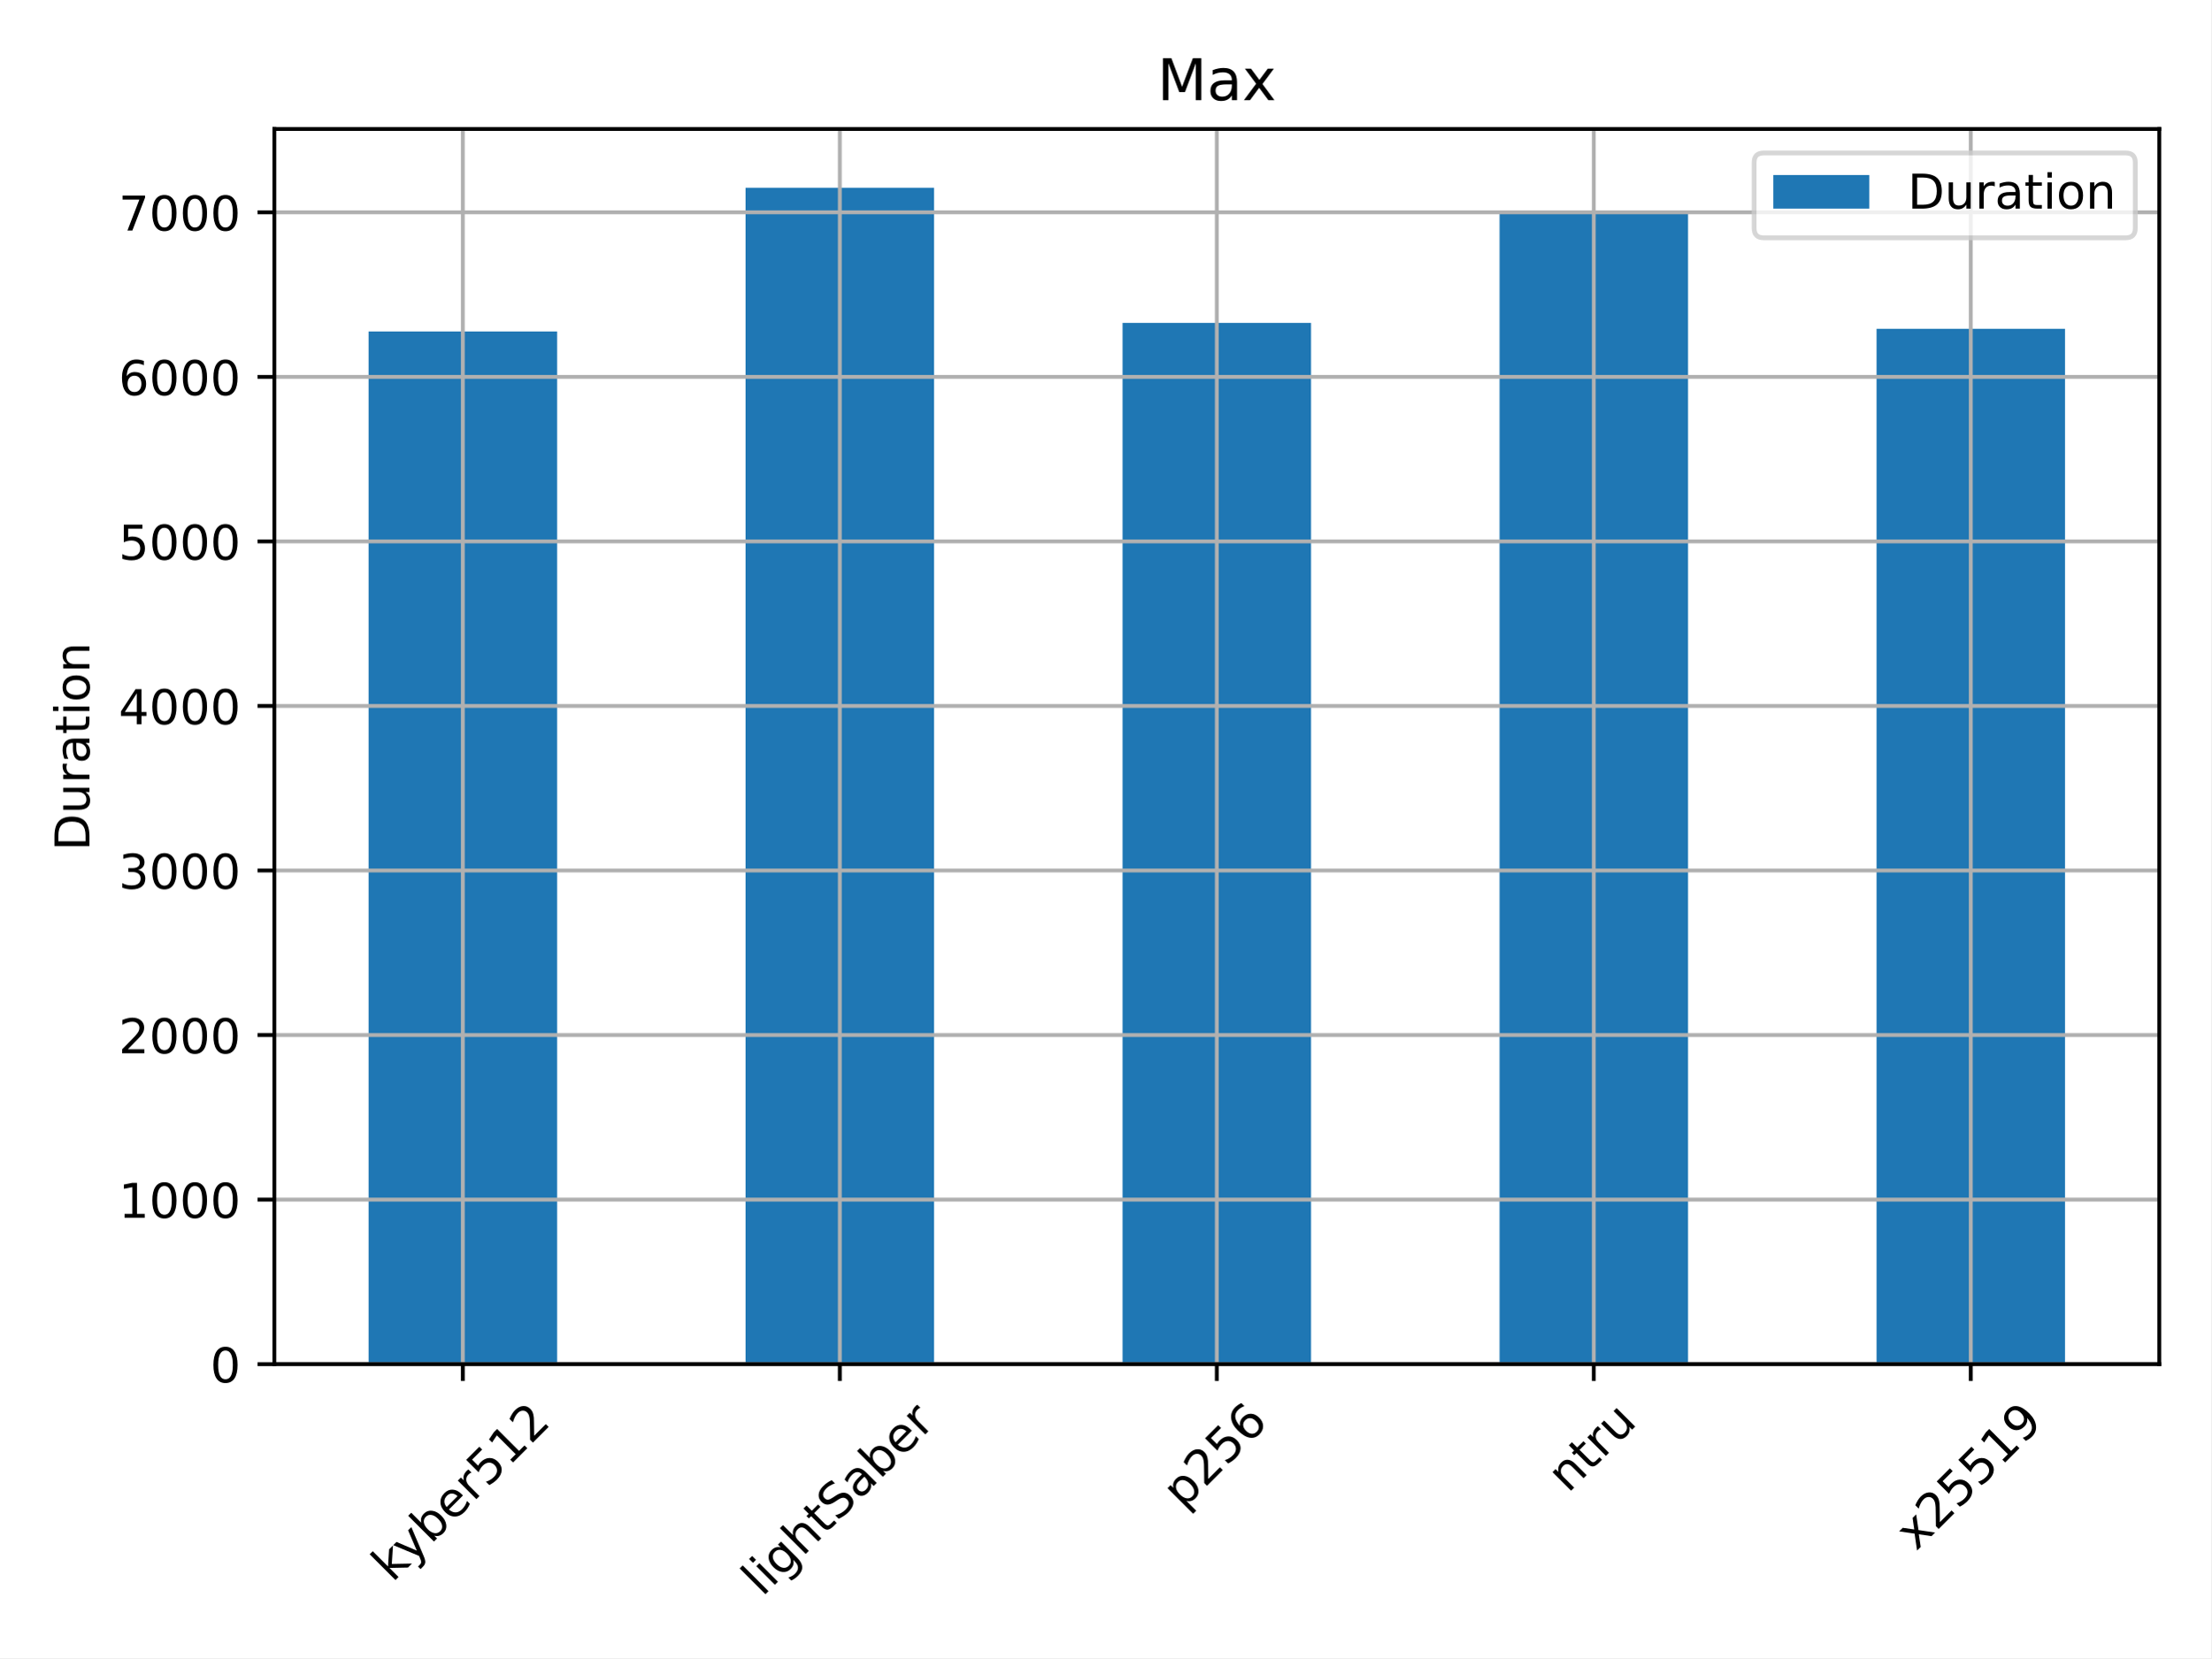
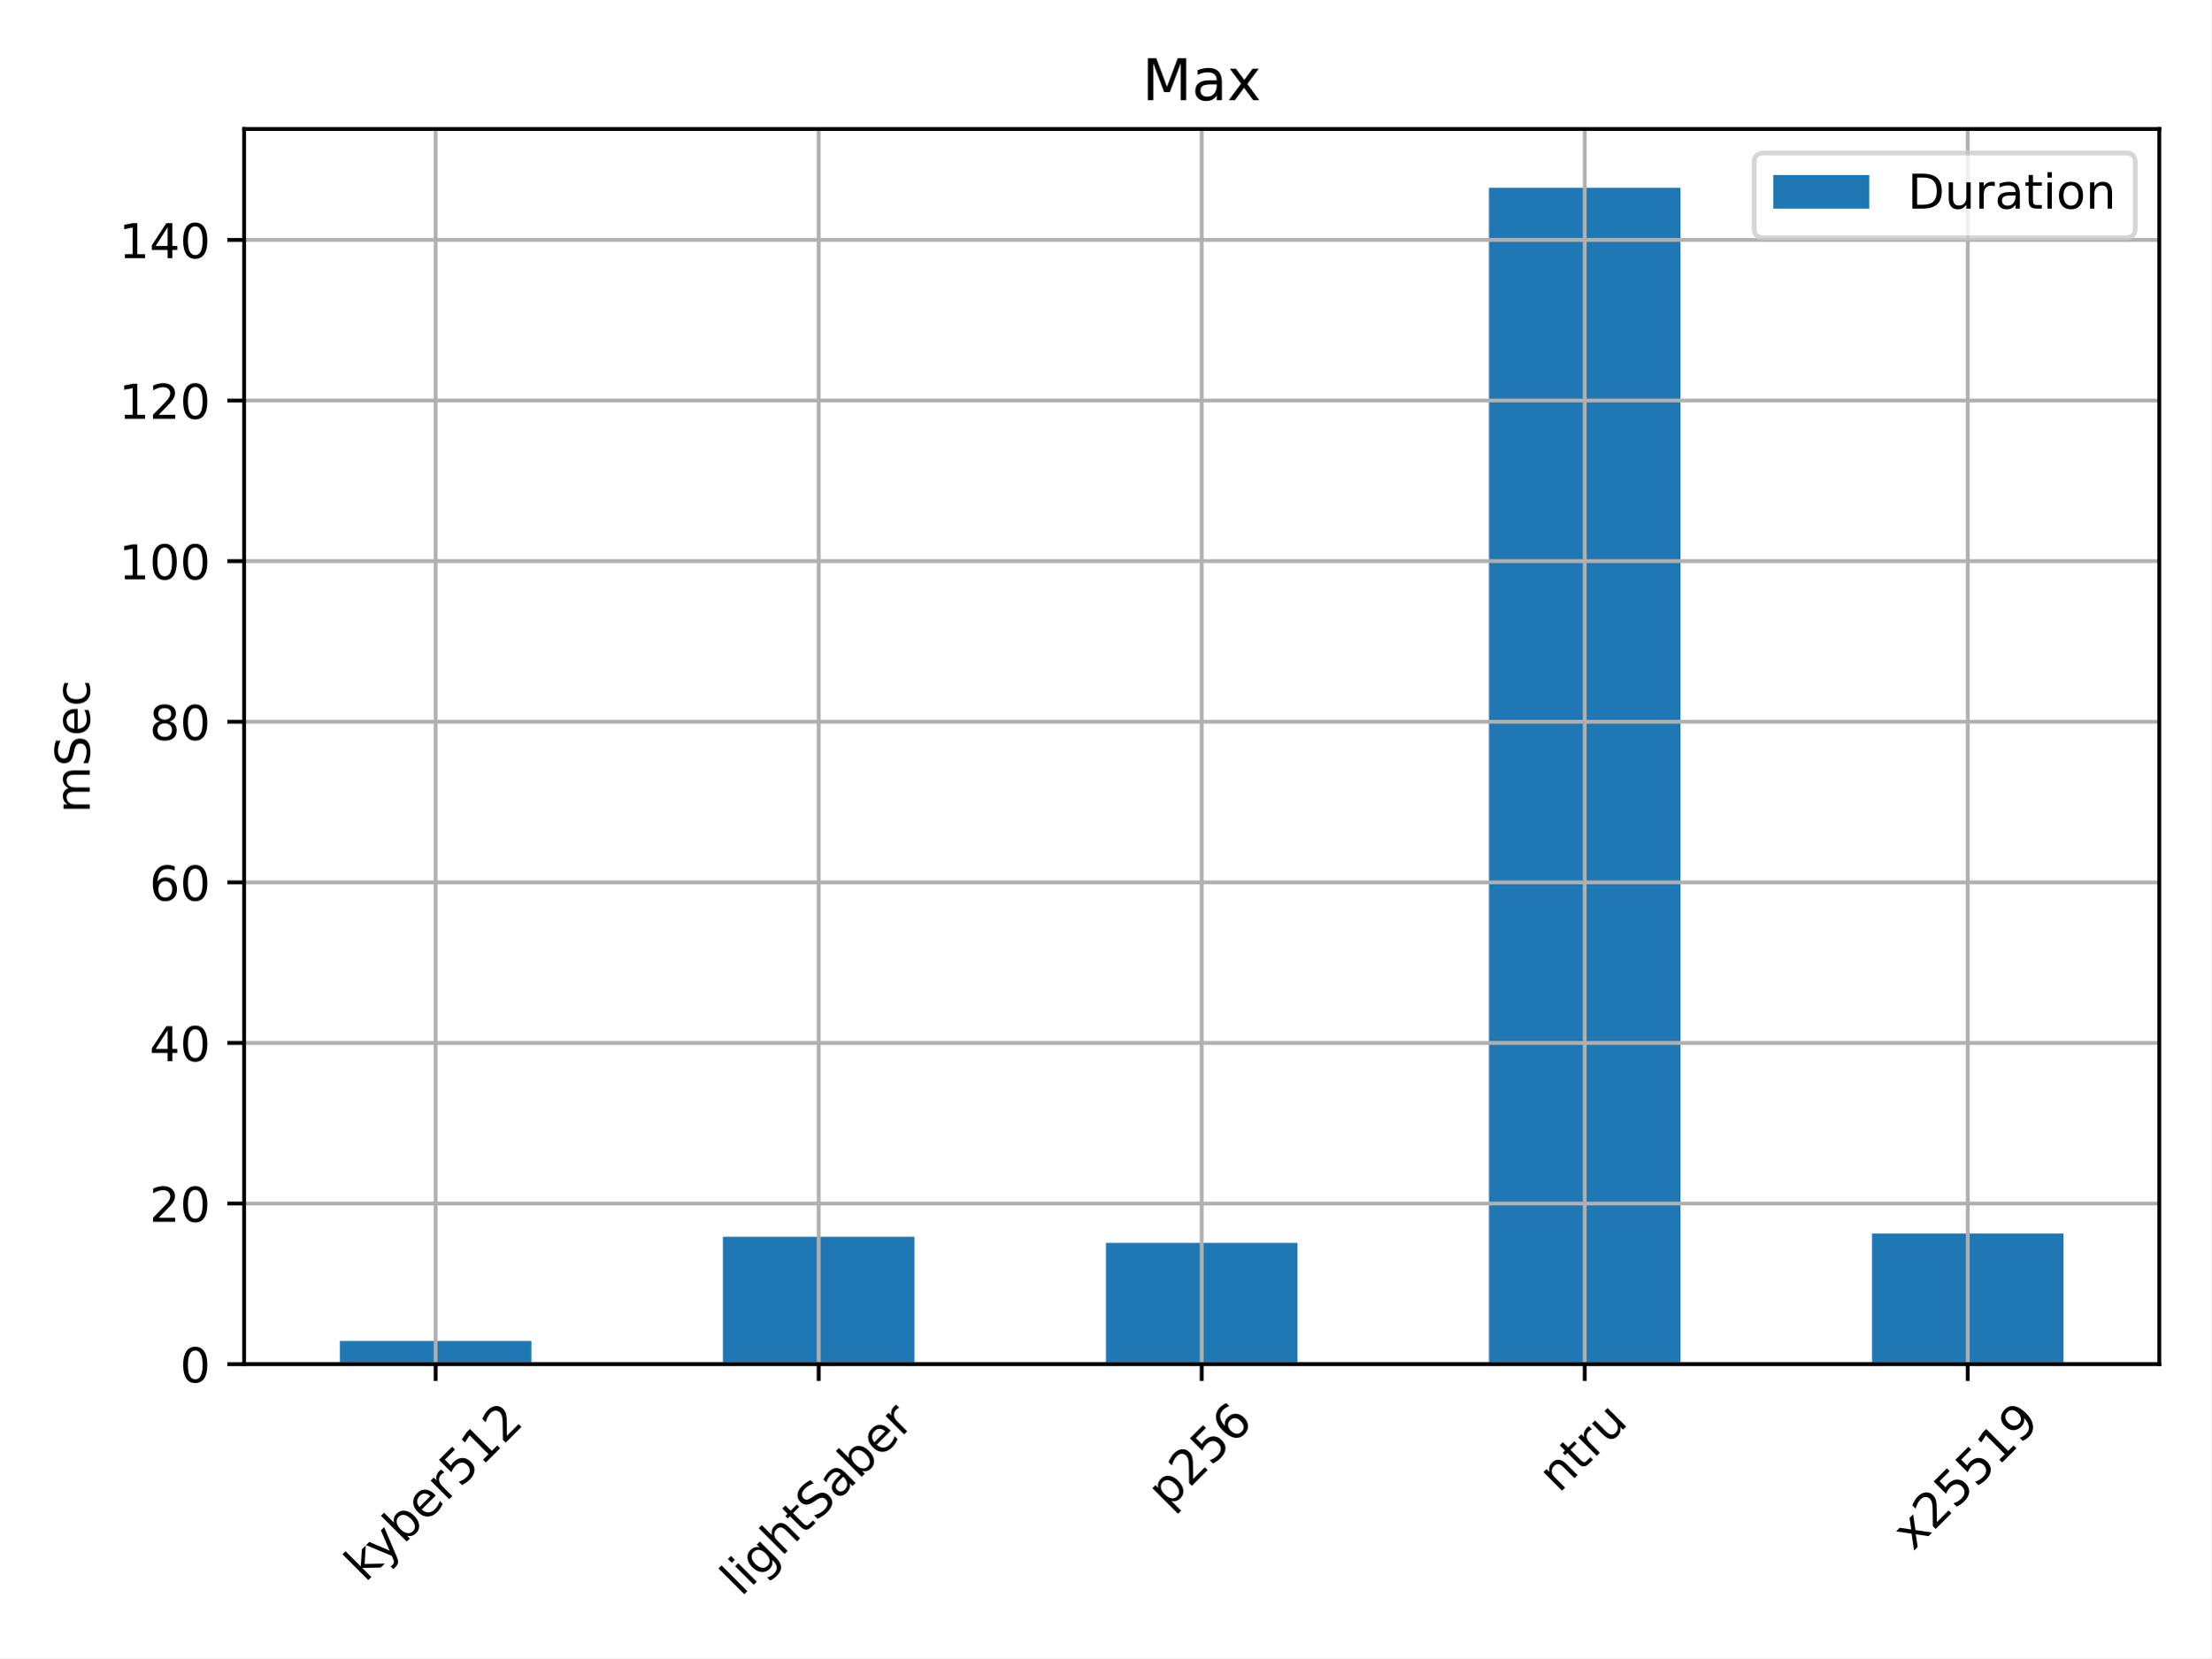
<svg xmlns="http://www.w3.org/2000/svg" xmlns:xlink="http://www.w3.org/1999/xlink" height="345.6pt" version="1.1" viewBox="0 0 460.8 345.6" width="460.8pt">
  <defs>
    <style type="text/css">*{stroke-linecap:butt;stroke-linejoin:round;}</style>
  </defs>
  <g id="figure_1">
    <g id="patch_1">
      <path d="M 0 345.6  L 460.8 345.6  L 460.8 0  L 0 0  z " style="fill:#ffffff;" />
    </g>
    <g id="axes_1">
      <g id="patch_2">
-         <path d="M 57.17 284.334  L 450 284.334  L 450 26.88  L 57.17 26.88  z " style="fill:#ffffff;" />
+         <path d="M 50.87 284.334  L 450 284.334  L 450 26.88  L 50.87 26.88  z " style="fill:#ffffff;" />
      </g>
      <g id="patch_3">
-         <path clip-path="url(#p7ea1088a66)" d="M 76.811 284.334  L 116.094 284.334  L 116.094 69.082  L 76.811 69.082  z " style="fill:#1f77b4;" />
+         <path clip-path="url(#pa1a040f1ab)" d="M 70.826 284.334  L 110.74 284.334  L 110.74 279.508  L 70.826 279.508  z " style="fill:#1f77b4;" />
      </g>
      <g id="patch_4">
-         <path clip-path="url(#p7ea1088a66)" d="M 155.377 284.334  L 194.661 284.334  L 194.661 39.14  L 155.377 39.14  z " style="fill:#1f77b4;" />
+         <path clip-path="url(#pa1a040f1ab)" d="M 150.653 284.334  L 190.565 284.334  L 190.565 257.772  L 150.653 257.772  z " style="fill:#1f77b4;" />
      </g>
      <g id="patch_5">
-         <path clip-path="url(#p7ea1088a66)" d="M 233.944 284.334  L 273.226 284.334  L 273.226 67.298  L 233.944 67.298  z " style="fill:#1f77b4;" />
+         <path clip-path="url(#pa1a040f1ab)" d="M 230.478 284.334  L 270.392 284.334  L 270.392 259.053  L 230.478 259.053  z " style="fill:#1f77b4;" />
      </g>
      <g id="patch_6">
-         <path clip-path="url(#p7ea1088a66)" d="M 312.51 284.334  L 351.793 284.334  L 351.793 44.524  L 312.51 44.524  z " style="fill:#1f77b4;" />
+         <path clip-path="url(#pa1a040f1ab)" d="M 310.305 284.334  L 350.217 284.334  L 350.217 39.14  L 310.305 39.14  z " style="fill:#1f77b4;" />
      </g>
      <g id="patch_7">
-         <path clip-path="url(#p7ea1088a66)" d="M 391.075 284.334  L 430.358 284.334  L 430.358 68.533  L 391.075 68.533  z " style="fill:#1f77b4;" />
+         <path clip-path="url(#pa1a040f1ab)" d="M 390.13 284.334  L 430.043 284.334  L 430.043 257.107  L 390.13 257.107  z " style="fill:#1f77b4;" />
      </g>
      <g id="matplotlib.axis_1">
        <g id="xtick_1">
          <g id="line2d_1">
-             <path clip-path="url(#p7ea1088a66)" d="M 96.453 284.334  L 96.453 26.88  " style="fill:none;stroke:#b0b0b0;stroke-linecap:square;stroke-width:0.8;" />
+             <path clip-path="url(#pa1a040f1ab)" d="M 90.783 284.334  L 90.783 26.88  " style="fill:none;stroke:#b0b0b0;stroke-linecap:square;stroke-width:0.8;" />
          </g>
          <g id="line2d_2">
            <defs>
-               <path d="M 0 0  L 0 3.5  " id="m532aaedcb8" style="stroke:#000000;stroke-width:0.8;" />
+               <path d="M 0 0  L 0 3.5  " id="m832059e2e0" style="stroke:#000000;stroke-width:0.8;" />
            </defs>
            <g>
-               <use style="stroke:#000000;stroke-width:0.8;" x="96.453" xlink:href="#m532aaedcb8" y="284.334" />
+               <use style="stroke:#000000;stroke-width:0.8;" x="90.783" xlink:href="#m832059e2e0" y="284.334" />
            </g>
          </g>
          <g id="text_1">
-             <g transform="translate(81.77059 329.9742)rotate(-45)scale(0.1 -0.1)">
+             <g transform="translate(76.10059 329.9742)rotate(-45)scale(0.1 -0.1)">
              <defs>
                <path d="M 9.078 75.984  L 18.109 75.984  L 18.109 31.109  L 44.922 54.688  L 56.391 54.688  L 27.391 29.109  L 57.625 0  L 45.906 0  L 18.109 26.703  L 18.109 0  L 9.078 0  z " id="DejaVuSans-107" />
                <path d="M 32.172 -5.078  Q 28.375 -14.844 24.75 -17.812  Q 21.141 -20.797 15.094 -20.797  L 7.906 -20.797  L 7.906 -13.281  L 13.188 -13.281  Q 16.891 -13.281 18.938 -11.516  Q 21 -9.766 23.484 -3.219  L 25.094 0.875  L 2.984 54.688  L 12.5 54.688  L 29.594 11.922  L 46.688 54.688  L 56.203 54.688  z " id="DejaVuSans-121" />
                <path d="M 48.688 27.297  Q 48.688 37.203 44.609 42.844  Q 40.531 48.484 33.406 48.484  Q 26.266 48.484 22.188 42.844  Q 18.109 37.203 18.109 27.297  Q 18.109 17.391 22.188 11.75  Q 26.266 6.109 33.406 6.109  Q 40.531 6.109 44.609 11.75  Q 48.688 17.391 48.688 27.297  z M 18.109 46.391  Q 20.953 51.266 25.266 53.625  Q 29.594 56 35.594 56  Q 45.562 56 51.781 48.094  Q 58.016 40.188 58.016 27.297  Q 58.016 14.406 51.781 6.484  Q 45.562 -1.422 35.594 -1.422  Q 29.594 -1.422 25.266 0.953  Q 20.953 3.328 18.109 8.203  L 18.109 0  L 9.078 0  L 9.078 75.984  L 18.109 75.984  z " id="DejaVuSans-98" />
                <path d="M 56.203 29.594  L 56.203 25.203  L 14.891 25.203  Q 15.484 15.922 20.484 11.062  Q 25.484 6.203 34.422 6.203  Q 39.594 6.203 44.453 7.469  Q 49.312 8.734 54.109 11.281  L 54.109 2.781  Q 49.266 0.734 44.188 -0.344  Q 39.109 -1.422 33.891 -1.422  Q 20.797 -1.422 13.156 6.188  Q 5.516 13.812 5.516 26.812  Q 5.516 40.234 12.766 48.109  Q 20.016 56 32.328 56  Q 43.359 56 49.781 48.891  Q 56.203 41.797 56.203 29.594  z M 47.219 32.234  Q 47.125 39.594 43.094 43.984  Q 39.062 48.391 32.422 48.391  Q 24.906 48.391 20.391 44.141  Q 15.875 39.891 15.188 32.172  z " id="DejaVuSans-101" />
                <path d="M 41.109 46.297  Q 39.594 47.172 37.812 47.578  Q 36.031 48 33.891 48  Q 26.266 48 22.188 43.047  Q 18.109 38.094 18.109 28.812  L 18.109 0  L 9.078 0  L 9.078 54.688  L 18.109 54.688  L 18.109 46.188  Q 20.953 51.172 25.484 53.578  Q 30.031 56 36.531 56  Q 37.453 56 38.578 55.875  Q 39.703 55.766 41.062 55.516  z " id="DejaVuSans-114" />
                <path d="M 10.797 72.906  L 49.516 72.906  L 49.516 64.594  L 19.828 64.594  L 19.828 46.734  Q 21.969 47.469 24.109 47.828  Q 26.266 48.188 28.422 48.188  Q 40.625 48.188 47.75 41.5  Q 54.891 34.812 54.891 23.391  Q 54.891 11.625 47.562 5.094  Q 40.234 -1.422 26.906 -1.422  Q 22.312 -1.422 17.547 -0.641  Q 12.797 0.141 7.719 1.703  L 7.719 11.625  Q 12.109 9.234 16.797 8.062  Q 21.484 6.891 26.703 6.891  Q 35.156 6.891 40.078 11.328  Q 45.016 15.766 45.016 23.391  Q 45.016 31 40.078 35.438  Q 35.156 39.891 26.703 39.891  Q 22.75 39.891 18.812 39.016  Q 14.891 38.141 10.797 36.281  z " id="DejaVuSans-53" />
                <path d="M 12.406 8.297  L 28.516 8.297  L 28.516 63.922  L 10.984 60.406  L 10.984 69.391  L 28.422 72.906  L 38.281 72.906  L 38.281 8.297  L 54.391 8.297  L 54.391 0  L 12.406 0  z " id="DejaVuSans-49" />
                <path d="M 19.188 8.297  L 53.609 8.297  L 53.609 0  L 7.328 0  L 7.328 8.297  Q 12.938 14.109 22.625 23.891  Q 32.328 33.688 34.812 36.531  Q 39.547 41.844 41.422 45.531  Q 43.312 49.219 43.312 52.781  Q 43.312 58.594 39.234 62.25  Q 35.156 65.922 28.609 65.922  Q 23.969 65.922 18.812 64.312  Q 13.672 62.703 7.812 59.422  L 7.812 69.391  Q 13.766 71.781 18.938 73  Q 24.125 74.219 28.422 74.219  Q 39.75 74.219 46.484 68.547  Q 53.219 62.891 53.219 53.422  Q 53.219 48.922 51.531 44.891  Q 49.859 40.875 45.406 35.406  Q 44.188 33.984 37.641 27.219  Q 31.109 20.453 19.188 8.297  z " id="DejaVuSans-50" />
              </defs>
              <use xlink:href="#DejaVuSans-107" />
              <use x="54.285" xlink:href="#DejaVuSans-121" />
              <use x="113.465" xlink:href="#DejaVuSans-98" />
              <use x="176.941" xlink:href="#DejaVuSans-101" />
              <use x="238.465" xlink:href="#DejaVuSans-114" />
              <use x="279.578" xlink:href="#DejaVuSans-53" />
              <use x="343.201" xlink:href="#DejaVuSans-49" />
              <use x="406.824" xlink:href="#DejaVuSans-50" />
            </g>
          </g>
        </g>
        <g id="xtick_2">
          <g id="line2d_3">
-             <path clip-path="url(#p7ea1088a66)" d="M 175.019 284.334  L 175.019 26.88  " style="fill:none;stroke:#b0b0b0;stroke-linecap:square;stroke-width:0.8;" />
+             <path clip-path="url(#pa1a040f1ab)" d="M 170.609 284.334  L 170.609 26.88  " style="fill:none;stroke:#b0b0b0;stroke-linecap:square;stroke-width:0.8;" />
          </g>
          <g id="line2d_4">
            <g>
-               <use style="stroke:#000000;stroke-width:0.8;" x="175.019" xlink:href="#m532aaedcb8" y="284.334" />
+               <use style="stroke:#000000;stroke-width:0.8;" x="170.609" xlink:href="#m832059e2e0" y="284.334" />
            </g>
          </g>
          <g id="text_2">
-             <g transform="translate(158.85 332.9474)rotate(-45)scale(0.1 -0.1)">
+             <g transform="translate(154.44 332.9474)rotate(-45)scale(0.1 -0.1)">
              <defs>
                <path d="M 9.422 75.984  L 18.406 75.984  L 18.406 0  L 9.422 0  z " id="DejaVuSans-108" />
                <path d="M 9.422 54.688  L 18.406 54.688  L 18.406 0  L 9.422 0  z M 9.422 75.984  L 18.406 75.984  L 18.406 64.594  L 9.422 64.594  z " id="DejaVuSans-105" />
                <path d="M 45.406 27.984  Q 45.406 37.75 41.375 43.109  Q 37.359 48.484 30.078 48.484  Q 22.859 48.484 18.828 43.109  Q 14.797 37.75 14.797 27.984  Q 14.797 18.266 18.828 12.891  Q 22.859 7.516 30.078 7.516  Q 37.359 7.516 41.375 12.891  Q 45.406 18.266 45.406 27.984  z M 54.391 6.781  Q 54.391 -7.172 48.188 -13.984  Q 42 -20.797 29.203 -20.797  Q 24.469 -20.797 20.266 -20.094  Q 16.062 -19.391 12.109 -17.922  L 12.109 -9.188  Q 16.062 -11.328 19.922 -12.344  Q 23.781 -13.375 27.781 -13.375  Q 36.625 -13.375 41.016 -8.766  Q 45.406 -4.156 45.406 5.172  L 45.406 9.625  Q 42.625 4.781 38.281 2.391  Q 33.938 0 27.875 0  Q 17.828 0 11.672 7.656  Q 5.516 15.328 5.516 27.984  Q 5.516 40.672 11.672 48.328  Q 17.828 56 27.875 56  Q 33.938 56 38.281 53.609  Q 42.625 51.219 45.406 46.391  L 45.406 54.688  L 54.391 54.688  z " id="DejaVuSans-103" />
                <path d="M 54.891 33.016  L 54.891 0  L 45.906 0  L 45.906 32.719  Q 45.906 40.484 42.875 44.328  Q 39.844 48.188 33.797 48.188  Q 26.516 48.188 22.312 43.547  Q 18.109 38.922 18.109 30.906  L 18.109 0  L 9.078 0  L 9.078 75.984  L 18.109 75.984  L 18.109 46.188  Q 21.344 51.125 25.703 53.562  Q 30.078 56 35.797 56  Q 45.219 56 50.047 50.172  Q 54.891 44.344 54.891 33.016  z " id="DejaVuSans-104" />
                <path d="M 18.312 70.219  L 18.312 54.688  L 36.812 54.688  L 36.812 47.703  L 18.312 47.703  L 18.312 18.016  Q 18.312 11.328 20.141 9.422  Q 21.969 7.516 27.594 7.516  L 36.812 7.516  L 36.812 0  L 27.594 0  Q 17.188 0 13.234 3.875  Q 9.281 7.766 9.281 18.016  L 9.281 47.703  L 2.688 47.703  L 2.688 54.688  L 9.281 54.688  L 9.281 70.219  z " id="DejaVuSans-116" />
                <path d="M 53.516 70.516  L 53.516 60.891  Q 47.906 63.578 42.922 64.891  Q 37.938 66.219 33.297 66.219  Q 25.25 66.219 20.875 63.094  Q 16.5 59.969 16.5 54.203  Q 16.5 49.359 19.406 46.891  Q 22.312 44.438 30.422 42.922  L 36.375 41.703  Q 47.406 39.594 52.656 34.297  Q 57.906 29 57.906 20.125  Q 57.906 9.516 50.797 4.047  Q 43.703 -1.422 29.984 -1.422  Q 24.812 -1.422 18.969 -0.25  Q 13.141 0.922 6.891 3.219  L 6.891 13.375  Q 12.891 10.016 18.656 8.297  Q 24.422 6.594 29.984 6.594  Q 38.422 6.594 43.016 9.906  Q 47.609 13.234 47.609 19.391  Q 47.609 24.75 44.312 27.781  Q 41.016 30.812 33.5 32.328  L 27.484 33.5  Q 16.453 35.688 11.516 40.375  Q 6.594 45.062 6.594 53.422  Q 6.594 63.094 13.406 68.656  Q 20.219 74.219 32.172 74.219  Q 37.312 74.219 42.625 73.281  Q 47.953 72.359 53.516 70.516  z " id="DejaVuSans-83" />
                <path d="M 34.281 27.484  Q 23.391 27.484 19.188 25  Q 14.984 22.516 14.984 16.5  Q 14.984 11.719 18.141 8.906  Q 21.297 6.109 26.703 6.109  Q 34.188 6.109 38.703 11.406  Q 43.219 16.703 43.219 25.484  L 43.219 27.484  z M 52.203 31.203  L 52.203 0  L 43.219 0  L 43.219 8.297  Q 40.141 3.328 35.547 0.953  Q 30.953 -1.422 24.312 -1.422  Q 15.922 -1.422 10.953 3.297  Q 6 8.016 6 15.922  Q 6 25.141 12.172 29.828  Q 18.359 34.516 30.609 34.516  L 43.219 34.516  L 43.219 35.406  Q 43.219 41.609 39.141 45  Q 35.062 48.391 27.688 48.391  Q 23 48.391 18.547 47.266  Q 14.109 46.141 10.016 43.891  L 10.016 52.203  Q 14.938 54.109 19.578 55.047  Q 24.219 56 28.609 56  Q 40.484 56 46.344 49.844  Q 52.203 43.703 52.203 31.203  z " id="DejaVuSans-97" />
              </defs>
              <use xlink:href="#DejaVuSans-108" />
              <use x="27.783" xlink:href="#DejaVuSans-105" />
              <use x="55.566" xlink:href="#DejaVuSans-103" />
              <use x="119.043" xlink:href="#DejaVuSans-104" />
              <use x="182.422" xlink:href="#DejaVuSans-116" />
              <use x="221.631" xlink:href="#DejaVuSans-83" />
              <use x="285.107" xlink:href="#DejaVuSans-97" />
              <use x="346.387" xlink:href="#DejaVuSans-98" />
              <use x="409.863" xlink:href="#DejaVuSans-101" />
              <use x="471.387" xlink:href="#DejaVuSans-114" />
            </g>
          </g>
        </g>
        <g id="xtick_3">
          <g id="line2d_5">
-             <path clip-path="url(#p7ea1088a66)" d="M 253.585 284.334  L 253.585 26.88  " style="fill:none;stroke:#b0b0b0;stroke-linecap:square;stroke-width:0.8;" />
+             <path clip-path="url(#pa1a040f1ab)" d="M 250.435 284.334  L 250.435 26.88  " style="fill:none;stroke:#b0b0b0;stroke-linecap:square;stroke-width:0.8;" />
          </g>
          <g id="line2d_6">
            <g>
-               <use style="stroke:#000000;stroke-width:0.8;" x="253.585" xlink:href="#m532aaedcb8" y="284.334" />
+               <use style="stroke:#000000;stroke-width:0.8;" x="250.435" xlink:href="#m832059e2e0" y="284.334" />
            </g>
          </g>
          <g id="text_3">
-             <g transform="translate(246.5432 314.693)rotate(-45)scale(0.1 -0.1)">
+             <g transform="translate(243.3932 314.693)rotate(-45)scale(0.1 -0.1)">
              <defs>
                <path d="M 18.109 8.203  L 18.109 -20.797  L 9.078 -20.797  L 9.078 54.688  L 18.109 54.688  L 18.109 46.391  Q 20.953 51.266 25.266 53.625  Q 29.594 56 35.594 56  Q 45.562 56 51.781 48.094  Q 58.016 40.188 58.016 27.297  Q 58.016 14.406 51.781 6.484  Q 45.562 -1.422 35.594 -1.422  Q 29.594 -1.422 25.266 0.953  Q 20.953 3.328 18.109 8.203  z M 48.688 27.297  Q 48.688 37.203 44.609 42.844  Q 40.531 48.484 33.406 48.484  Q 26.266 48.484 22.188 42.844  Q 18.109 37.203 18.109 27.297  Q 18.109 17.391 22.188 11.75  Q 26.266 6.109 33.406 6.109  Q 40.531 6.109 44.609 11.75  Q 48.688 17.391 48.688 27.297  z " id="DejaVuSans-112" />
                <path d="M 33.016 40.375  Q 26.375 40.375 22.484 35.828  Q 18.609 31.297 18.609 23.391  Q 18.609 15.531 22.484 10.953  Q 26.375 6.391 33.016 6.391  Q 39.656 6.391 43.531 10.953  Q 47.406 15.531 47.406 23.391  Q 47.406 31.297 43.531 35.828  Q 39.656 40.375 33.016 40.375  z M 52.594 71.297  L 52.594 62.312  Q 48.875 64.062 45.094 64.984  Q 41.312 65.922 37.594 65.922  Q 27.828 65.922 22.672 59.328  Q 17.531 52.734 16.797 39.406  Q 19.672 43.656 24.016 45.922  Q 28.375 48.188 33.594 48.188  Q 44.578 48.188 50.953 41.516  Q 57.328 34.859 57.328 23.391  Q 57.328 12.156 50.688 5.359  Q 44.047 -1.422 33.016 -1.422  Q 20.359 -1.422 13.672 8.266  Q 6.984 17.969 6.984 36.375  Q 6.984 53.656 15.188 63.938  Q 23.391 74.219 37.203 74.219  Q 40.922 74.219 44.703 73.484  Q 48.484 72.75 52.594 71.297  z " id="DejaVuSans-54" />
              </defs>
              <use xlink:href="#DejaVuSans-112" />
              <use x="63.477" xlink:href="#DejaVuSans-50" />
              <use x="127.1" xlink:href="#DejaVuSans-53" />
              <use x="190.723" xlink:href="#DejaVuSans-54" />
            </g>
          </g>
        </g>
        <g id="xtick_4">
          <g id="line2d_7">
-             <path clip-path="url(#p7ea1088a66)" d="M 332.151 284.334  L 332.151 26.88  " style="fill:none;stroke:#b0b0b0;stroke-linecap:square;stroke-width:0.8;" />
+             <path clip-path="url(#pa1a040f1ab)" d="M 330.261 284.334  L 330.261 26.88  " style="fill:none;stroke:#b0b0b0;stroke-linecap:square;stroke-width:0.8;" />
          </g>
          <g id="line2d_8">
            <g>
-               <use style="stroke:#000000;stroke-width:0.8;" x="332.151" xlink:href="#m532aaedcb8" y="284.334" />
+               <use style="stroke:#000000;stroke-width:0.8;" x="330.261" xlink:href="#m832059e2e0" y="284.334" />
            </g>
          </g>
          <g id="text_4">
-             <g transform="translate(326.7814 311.3486)rotate(-45)scale(0.1 -0.1)">
+             <g transform="translate(324.8914 311.3486)rotate(-45)scale(0.1 -0.1)">
              <defs>
                <path d="M 54.891 33.016  L 54.891 0  L 45.906 0  L 45.906 32.719  Q 45.906 40.484 42.875 44.328  Q 39.844 48.188 33.797 48.188  Q 26.516 48.188 22.312 43.547  Q 18.109 38.922 18.109 30.906  L 18.109 0  L 9.078 0  L 9.078 54.688  L 18.109 54.688  L 18.109 46.188  Q 21.344 51.125 25.703 53.562  Q 30.078 56 35.797 56  Q 45.219 56 50.047 50.172  Q 54.891 44.344 54.891 33.016  z " id="DejaVuSans-110" />
                <path d="M 8.5 21.578  L 8.5 54.688  L 17.484 54.688  L 17.484 21.922  Q 17.484 14.156 20.5 10.266  Q 23.531 6.391 29.594 6.391  Q 36.859 6.391 41.078 11.031  Q 45.312 15.672 45.312 23.688  L 45.312 54.688  L 54.297 54.688  L 54.297 0  L 45.312 0  L 45.312 8.406  Q 42.047 3.422 37.719 1  Q 33.406 -1.422 27.688 -1.422  Q 18.266 -1.422 13.375 4.438  Q 8.5 10.297 8.5 21.578  z M 31.109 56  z " id="DejaVuSans-117" />
              </defs>
              <use xlink:href="#DejaVuSans-110" />
              <use x="63.379" xlink:href="#DejaVuSans-116" />
              <use x="102.588" xlink:href="#DejaVuSans-114" />
              <use x="143.701" xlink:href="#DejaVuSans-117" />
            </g>
          </g>
        </g>
        <g id="xtick_5">
          <g id="line2d_9">
-             <path clip-path="url(#p7ea1088a66)" d="M 410.717 284.334  L 410.717 26.88  " style="fill:none;stroke:#b0b0b0;stroke-linecap:square;stroke-width:0.8;" />
+             <path clip-path="url(#pa1a040f1ab)" d="M 410.087 284.334  L 410.087 26.88  " style="fill:none;stroke:#b0b0b0;stroke-linecap:square;stroke-width:0.8;" />
          </g>
          <g id="line2d_10">
            <g>
-               <use style="stroke:#000000;stroke-width:0.8;" x="410.717" xlink:href="#m532aaedcb8" y="284.334" />
+               <use style="stroke:#000000;stroke-width:0.8;" x="410.087" xlink:href="#m832059e2e0" y="284.334" />
            </g>
          </g>
          <g id="text_5">
-             <g transform="translate(399.3282 323.3871)rotate(-45)scale(0.1 -0.1)">
+             <g transform="translate(398.6982 323.3871)rotate(-45)scale(0.1 -0.1)">
              <defs>
                <path d="M 54.891 54.688  L 35.109 28.078  L 55.906 0  L 45.312 0  L 29.391 21.484  L 13.484 0  L 2.875 0  L 24.125 28.609  L 4.688 54.688  L 15.281 54.688  L 29.781 35.203  L 44.281 54.688  z " id="DejaVuSans-120" />
                <path d="M 10.984 1.516  L 10.984 10.5  Q 14.703 8.734 18.5 7.812  Q 22.312 6.891 25.984 6.891  Q 35.75 6.891 40.891 13.453  Q 46.047 20.016 46.781 33.406  Q 43.953 29.203 39.594 26.953  Q 35.25 24.703 29.984 24.703  Q 19.047 24.703 12.672 31.312  Q 6.297 37.938 6.297 49.422  Q 6.297 60.641 12.938 67.422  Q 19.578 74.219 30.609 74.219  Q 43.266 74.219 49.922 64.516  Q 56.594 54.828 56.594 36.375  Q 56.594 19.141 48.406 8.859  Q 40.234 -1.422 26.422 -1.422  Q 22.703 -1.422 18.891 -0.688  Q 15.094 0.047 10.984 1.516  z M 30.609 32.422  Q 37.25 32.422 41.125 36.953  Q 45.016 41.5 45.016 49.422  Q 45.016 57.281 41.125 61.844  Q 37.25 66.406 30.609 66.406  Q 23.969 66.406 20.094 61.844  Q 16.219 57.281 16.219 49.422  Q 16.219 41.5 20.094 36.953  Q 23.969 32.422 30.609 32.422  z " id="DejaVuSans-57" />
              </defs>
              <use xlink:href="#DejaVuSans-120" />
              <use x="59.18" xlink:href="#DejaVuSans-50" />
              <use x="122.803" xlink:href="#DejaVuSans-53" />
              <use x="186.426" xlink:href="#DejaVuSans-53" />
              <use x="250.049" xlink:href="#DejaVuSans-49" />
              <use x="313.672" xlink:href="#DejaVuSans-57" />
            </g>
          </g>
        </g>
      </g>
      <g id="matplotlib.axis_2">
        <g id="ytick_1">
          <g id="line2d_11">
-             <path clip-path="url(#p7ea1088a66)" d="M 57.17 284.334  L 450 284.334  " style="fill:none;stroke:#b0b0b0;stroke-linecap:square;stroke-width:0.8;" />
+             <path clip-path="url(#pa1a040f1ab)" d="M 50.87 284.334  L 450 284.334  " style="fill:none;stroke:#b0b0b0;stroke-linecap:square;stroke-width:0.8;" />
          </g>
          <g id="line2d_12">
            <defs>
-               <path d="M 0 0  L -3.5 0  " id="mcaa91a5b05" style="stroke:#000000;stroke-width:0.8;" />
+               <path d="M 0 0  L -3.5 0  " id="m4f93e6d8ab" style="stroke:#000000;stroke-width:0.8;" />
            </defs>
            <g>
-               <use style="stroke:#000000;stroke-width:0.8;" x="57.17" xlink:href="#mcaa91a5b05" y="284.334" />
+               <use style="stroke:#000000;stroke-width:0.8;" x="50.87" xlink:href="#m4f93e6d8ab" y="284.334" />
            </g>
          </g>
          <g id="text_6">
-             <g transform="translate(43.8075 288.1334)scale(0.1 -0.1)">
+             <g transform="translate(37.5075 288.1334)scale(0.1 -0.1)">
              <defs>
                <path d="M 31.781 66.406  Q 24.172 66.406 20.328 58.906  Q 16.5 51.422 16.5 36.375  Q 16.5 21.391 20.328 13.891  Q 24.172 6.391 31.781 6.391  Q 39.453 6.391 43.281 13.891  Q 47.125 21.391 47.125 36.375  Q 47.125 51.422 43.281 58.906  Q 39.453 66.406 31.781 66.406  z M 31.781 74.219  Q 44.047 74.219 50.516 64.516  Q 56.984 54.828 56.984 36.375  Q 56.984 17.969 50.516 8.266  Q 44.047 -1.422 31.781 -1.422  Q 19.531 -1.422 13.062 8.266  Q 6.594 17.969 6.594 36.375  Q 6.594 54.828 13.062 64.516  Q 19.531 74.219 31.781 74.219  z " id="DejaVuSans-48" />
              </defs>
              <use xlink:href="#DejaVuSans-48" />
            </g>
          </g>
        </g>
        <g id="ytick_2">
          <g id="line2d_13">
-             <path clip-path="url(#p7ea1088a66)" d="M 57.17 250.036  L 450 250.036  " style="fill:none;stroke:#b0b0b0;stroke-linecap:square;stroke-width:0.8;" />
+             <path clip-path="url(#pa1a040f1ab)" d="M 50.87 250.858  L 450 250.858  " style="fill:none;stroke:#b0b0b0;stroke-linecap:square;stroke-width:0.8;" />
          </g>
          <g id="line2d_14">
            <g>
-               <use style="stroke:#000000;stroke-width:0.8;" x="57.17" xlink:href="#mcaa91a5b05" y="250.036" />
+               <use style="stroke:#000000;stroke-width:0.8;" x="50.87" xlink:href="#m4f93e6d8ab" y="250.858" />
            </g>
          </g>
          <g id="text_7">
-             <g transform="translate(24.72 253.8356)scale(0.1 -0.1)">
-               <use xlink:href="#DejaVuSans-49" />
-               <use x="63.623" xlink:href="#DejaVuSans-48" />
-               <use x="127.246" xlink:href="#DejaVuSans-48" />
-               <use x="190.869" xlink:href="#DejaVuSans-48" />
+             <g transform="translate(31.145 254.6575)scale(0.1 -0.1)">
+               <use xlink:href="#DejaVuSans-50" />
+               <use x="63.623" xlink:href="#DejaVuSans-48" />
            </g>
          </g>
        </g>
        <g id="ytick_3">
          <g id="line2d_15">
-             <path clip-path="url(#p7ea1088a66)" d="M 57.17 215.739  L 450 215.739  " style="fill:none;stroke:#b0b0b0;stroke-linecap:square;stroke-width:0.8;" />
+             <path clip-path="url(#pa1a040f1ab)" d="M 50.87 217.382  L 450 217.382  " style="fill:none;stroke:#b0b0b0;stroke-linecap:square;stroke-width:0.8;" />
          </g>
          <g id="line2d_16">
            <g>
-               <use style="stroke:#000000;stroke-width:0.8;" x="57.17" xlink:href="#mcaa91a5b05" y="215.739" />
+               <use style="stroke:#000000;stroke-width:0.8;" x="50.87" xlink:href="#m4f93e6d8ab" y="217.382" />
            </g>
          </g>
          <g id="text_8">
-             <g transform="translate(24.72 219.5379)scale(0.1 -0.1)">
-               <use xlink:href="#DejaVuSans-50" />
-               <use x="63.623" xlink:href="#DejaVuSans-48" />
-               <use x="127.246" xlink:href="#DejaVuSans-48" />
-               <use x="190.869" xlink:href="#DejaVuSans-48" />
+             <g transform="translate(31.145 221.1816)scale(0.1 -0.1)">
+               <defs>
+                 <path d="M 37.797 64.312  L 12.891 25.391  L 37.797 25.391  z M 35.203 72.906  L 47.609 72.906  L 47.609 25.391  L 58.016 25.391  L 58.016 17.188  L 47.609 17.188  L 47.609 0  L 37.797 0  L 37.797 17.188  L 4.891 17.188  L 4.891 26.703  z " id="DejaVuSans-52" />
+               </defs>
+               <use xlink:href="#DejaVuSans-52" />
+               <use x="63.623" xlink:href="#DejaVuSans-48" />
            </g>
          </g>
        </g>
        <g id="ytick_4">
          <g id="line2d_17">
-             <path clip-path="url(#p7ea1088a66)" d="M 57.17 181.441  L 450 181.441  " style="fill:none;stroke:#b0b0b0;stroke-linecap:square;stroke-width:0.8;" />
+             <path clip-path="url(#pa1a040f1ab)" d="M 50.87 183.906  L 450 183.906  " style="fill:none;stroke:#b0b0b0;stroke-linecap:square;stroke-width:0.8;" />
          </g>
          <g id="line2d_18">
            <g>
-               <use style="stroke:#000000;stroke-width:0.8;" x="57.17" xlink:href="#mcaa91a5b05" y="181.441" />
+               <use style="stroke:#000000;stroke-width:0.8;" x="50.87" xlink:href="#m4f93e6d8ab" y="183.906" />
            </g>
          </g>
          <g id="text_9">
-             <g transform="translate(24.72 185.2402)scale(0.1 -0.1)">
-               <defs>
-                 <path d="M 40.578 39.312  Q 47.656 37.797 51.625 33  Q 55.609 28.219 55.609 21.188  Q 55.609 10.406 48.188 4.484  Q 40.766 -1.422 27.094 -1.422  Q 22.516 -1.422 17.656 -0.516  Q 12.797 0.391 7.625 2.203  L 7.625 11.719  Q 11.719 9.328 16.594 8.109  Q 21.484 6.891 26.812 6.891  Q 36.078 6.891 40.938 10.547  Q 45.797 14.203 45.797 21.188  Q 45.797 27.641 41.281 31.266  Q 36.766 34.906 28.719 34.906  L 20.219 34.906  L 20.219 43.016  L 29.109 43.016  Q 36.375 43.016 40.234 45.922  Q 44.094 48.828 44.094 54.297  Q 44.094 59.906 40.109 62.906  Q 36.141 65.922 28.719 65.922  Q 24.656 65.922 20.016 65.031  Q 15.375 64.156 9.812 62.312  L 9.812 71.094  Q 15.438 72.656 20.344 73.438  Q 25.25 74.219 29.594 74.219  Q 40.828 74.219 47.359 69.109  Q 53.906 64.016 53.906 55.328  Q 53.906 49.266 50.438 45.094  Q 46.969 40.922 40.578 39.312  z " id="DejaVuSans-51" />
-               </defs>
-               <use xlink:href="#DejaVuSans-51" />
-               <use x="63.623" xlink:href="#DejaVuSans-48" />
-               <use x="127.246" xlink:href="#DejaVuSans-48" />
-               <use x="190.869" xlink:href="#DejaVuSans-48" />
+             <g transform="translate(31.145 187.7057)scale(0.1 -0.1)">
+               <use xlink:href="#DejaVuSans-54" />
+               <use x="63.623" xlink:href="#DejaVuSans-48" />
            </g>
          </g>
        </g>
        <g id="ytick_5">
          <g id="line2d_19">
-             <path clip-path="url(#p7ea1088a66)" d="M 57.17 147.143  L 450 147.143  " style="fill:none;stroke:#b0b0b0;stroke-linecap:square;stroke-width:0.8;" />
+             <path clip-path="url(#pa1a040f1ab)" d="M 50.87 150.431  L 450 150.431  " style="fill:none;stroke:#b0b0b0;stroke-linecap:square;stroke-width:0.8;" />
          </g>
          <g id="line2d_20">
            <g>
-               <use style="stroke:#000000;stroke-width:0.8;" x="57.17" xlink:href="#mcaa91a5b05" y="147.143" />
+               <use style="stroke:#000000;stroke-width:0.8;" x="50.87" xlink:href="#m4f93e6d8ab" y="150.431" />
            </g>
          </g>
          <g id="text_10">
-             <g transform="translate(24.72 150.9425)scale(0.1 -0.1)">
-               <defs>
-                 <path d="M 37.797 64.312  L 12.891 25.391  L 37.797 25.391  z M 35.203 72.906  L 47.609 72.906  L 47.609 25.391  L 58.016 25.391  L 58.016 17.188  L 47.609 17.188  L 47.609 0  L 37.797 0  L 37.797 17.188  L 4.891 17.188  L 4.891 26.703  z " id="DejaVuSans-52" />
-               </defs>
-               <use xlink:href="#DejaVuSans-52" />
-               <use x="63.623" xlink:href="#DejaVuSans-48" />
-               <use x="127.246" xlink:href="#DejaVuSans-48" />
-               <use x="190.869" xlink:href="#DejaVuSans-48" />
+             <g transform="translate(31.145 154.2298)scale(0.1 -0.1)">
+               <defs>
+                 <path d="M 31.781 34.625  Q 24.75 34.625 20.719 30.859  Q 16.703 27.094 16.703 20.516  Q 16.703 13.922 20.719 10.156  Q 24.75 6.391 31.781 6.391  Q 38.812 6.391 42.859 10.172  Q 46.922 13.969 46.922 20.516  Q 46.922 27.094 42.891 30.859  Q 38.875 34.625 31.781 34.625  z M 21.922 38.812  Q 15.578 40.375 12.031 44.719  Q 8.5 49.078 8.5 55.328  Q 8.5 64.062 14.719 69.141  Q 20.953 74.219 31.781 74.219  Q 42.672 74.219 48.875 69.141  Q 55.078 64.062 55.078 55.328  Q 55.078 49.078 51.531 44.719  Q 48 40.375 41.703 38.812  Q 48.828 37.156 52.797 32.312  Q 56.781 27.484 56.781 20.516  Q 56.781 9.906 50.312 4.234  Q 43.844 -1.422 31.781 -1.422  Q 19.734 -1.422 13.25 4.234  Q 6.781 9.906 6.781 20.516  Q 6.781 27.484 10.781 32.312  Q 14.797 37.156 21.922 38.812  z M 18.312 54.391  Q 18.312 48.734 21.844 45.562  Q 25.391 42.391 31.781 42.391  Q 38.141 42.391 41.719 45.562  Q 45.312 48.734 45.312 54.391  Q 45.312 60.062 41.719 63.234  Q 38.141 66.406 31.781 66.406  Q 25.391 66.406 21.844 63.234  Q 18.312 60.062 18.312 54.391  z " id="DejaVuSans-56" />
+               </defs>
+               <use xlink:href="#DejaVuSans-56" />
+               <use x="63.623" xlink:href="#DejaVuSans-48" />
            </g>
          </g>
        </g>
        <g id="ytick_6">
          <g id="line2d_21">
-             <path clip-path="url(#p7ea1088a66)" d="M 57.17 112.846  L 450 112.846  " style="fill:none;stroke:#b0b0b0;stroke-linecap:square;stroke-width:0.8;" />
+             <path clip-path="url(#pa1a040f1ab)" d="M 50.87 116.955  L 450 116.955  " style="fill:none;stroke:#b0b0b0;stroke-linecap:square;stroke-width:0.8;" />
          </g>
          <g id="line2d_22">
            <g>
-               <use style="stroke:#000000;stroke-width:0.8;" x="57.17" xlink:href="#mcaa91a5b05" y="112.846" />
+               <use style="stroke:#000000;stroke-width:0.8;" x="50.87" xlink:href="#m4f93e6d8ab" y="116.955" />
            </g>
          </g>
          <g id="text_11">
-             <g transform="translate(24.72 116.6447)scale(0.1 -0.1)">
-               <use xlink:href="#DejaVuSans-53" />
+             <g transform="translate(24.7825 120.7539)scale(0.1 -0.1)">
+               <use xlink:href="#DejaVuSans-49" />
              <use x="63.623" xlink:href="#DejaVuSans-48" />
              <use x="127.246" xlink:href="#DejaVuSans-48" />
-               <use x="190.869" xlink:href="#DejaVuSans-48" />
            </g>
          </g>
        </g>
        <g id="ytick_7">
          <g id="line2d_23">
-             <path clip-path="url(#p7ea1088a66)" d="M 57.17 78.548  L 450 78.548  " style="fill:none;stroke:#b0b0b0;stroke-linecap:square;stroke-width:0.8;" />
+             <path clip-path="url(#pa1a040f1ab)" d="M 50.87 83.479  L 450 83.479  " style="fill:none;stroke:#b0b0b0;stroke-linecap:square;stroke-width:0.8;" />
          </g>
          <g id="line2d_24">
            <g>
-               <use style="stroke:#000000;stroke-width:0.8;" x="57.17" xlink:href="#mcaa91a5b05" y="78.548" />
+               <use style="stroke:#000000;stroke-width:0.8;" x="50.87" xlink:href="#m4f93e6d8ab" y="83.479" />
            </g>
          </g>
          <g id="text_12">
-             <g transform="translate(24.72 82.34702)scale(0.1 -0.1)">
-               <use xlink:href="#DejaVuSans-54" />
-               <use x="63.623" xlink:href="#DejaVuSans-48" />
+             <g transform="translate(24.7825 87.278)scale(0.1 -0.1)">
+               <use xlink:href="#DejaVuSans-49" />
+               <use x="63.623" xlink:href="#DejaVuSans-50" />
              <use x="127.246" xlink:href="#DejaVuSans-48" />
-               <use x="190.869" xlink:href="#DejaVuSans-48" />
            </g>
          </g>
        </g>
        <g id="ytick_8">
          <g id="line2d_25">
-             <path clip-path="url(#p7ea1088a66)" d="M 57.17 44.25  L 450 44.25  " style="fill:none;stroke:#b0b0b0;stroke-linecap:square;stroke-width:0.8;" />
+             <path clip-path="url(#pa1a040f1ab)" d="M 50.87 50.003  L 450 50.003  " style="fill:none;stroke:#b0b0b0;stroke-linecap:square;stroke-width:0.8;" />
          </g>
          <g id="line2d_26">
            <g>
-               <use style="stroke:#000000;stroke-width:0.8;" x="57.17" xlink:href="#mcaa91a5b05" y="44.25" />
+               <use style="stroke:#000000;stroke-width:0.8;" x="50.87" xlink:href="#m4f93e6d8ab" y="50.003" />
            </g>
          </g>
          <g id="text_13">
-             <g transform="translate(24.72 48.0493)scale(0.1 -0.1)">
-               <defs>
-                 <path d="M 8.203 72.906  L 55.078 72.906  L 55.078 68.703  L 28.609 0  L 18.312 0  L 43.219 64.594  L 8.203 64.594  z " id="DejaVuSans-55" />
-               </defs>
-               <use xlink:href="#DejaVuSans-55" />
-               <use x="63.623" xlink:href="#DejaVuSans-48" />
+             <g transform="translate(24.7825 53.8021)scale(0.1 -0.1)">
+               <use xlink:href="#DejaVuSans-49" />
+               <use x="63.623" xlink:href="#DejaVuSans-52" />
              <use x="127.246" xlink:href="#DejaVuSans-48" />
-               <use x="190.869" xlink:href="#DejaVuSans-48" />
            </g>
          </g>
        </g>
        <g id="text_14">
-           <g transform="translate(18.64031 177.3227)rotate(-90)scale(0.1 -0.1)">
+           <g transform="translate(18.70281 169.4774)rotate(-90)scale(0.1 -0.1)">
+             <defs>
+               <path d="M 52 44.188  Q 55.375 50.25 60.062 53.125  Q 64.75 56 71.094 56  Q 79.641 56 84.281 50.016  Q 88.922 44.047 88.922 33.016  L 88.922 0  L 79.891 0  L 79.891 32.719  Q 79.891 40.578 77.094 44.375  Q 74.312 48.188 68.609 48.188  Q 61.625 48.188 57.562 43.547  Q 53.516 38.922 53.516 30.906  L 53.516 0  L 44.484 0  L 44.484 32.719  Q 44.484 40.625 41.703 44.406  Q 38.922 48.188 33.109 48.188  Q 26.219 48.188 22.156 43.531  Q 18.109 38.875 18.109 30.906  L 18.109 0  L 9.078 0  L 9.078 54.688  L 18.109 54.688  L 18.109 46.188  Q 21.188 51.219 25.484 53.609  Q 29.781 56 35.688 56  Q 41.656 56 45.828 52.969  Q 50 49.953 52 44.188  z " id="DejaVuSans-109" />
+               <path d="M 48.781 52.594  L 48.781 44.188  Q 44.969 46.297 41.141 47.344  Q 37.312 48.391 33.406 48.391  Q 24.656 48.391 19.812 42.844  Q 14.984 37.312 14.984 27.297  Q 14.984 17.281 19.812 11.734  Q 24.656 6.203 33.406 6.203  Q 37.312 6.203 41.141 7.25  Q 44.969 8.297 48.781 10.406  L 48.781 2.094  Q 45.016 0.344 40.984 -0.531  Q 36.969 -1.422 32.422 -1.422  Q 20.062 -1.422 12.781 6.344  Q 5.516 14.109 5.516 27.297  Q 5.516 40.672 12.859 48.328  Q 20.219 56 33.016 56  Q 37.156 56 41.109 55.141  Q 45.062 54.297 48.781 52.594  z " id="DejaVuSans-99" />
+             </defs>
+             <use xlink:href="#DejaVuSans-109" />
+             <use x="97.412" xlink:href="#DejaVuSans-83" />
+             <use x="160.889" xlink:href="#DejaVuSans-101" />
+             <use x="222.412" xlink:href="#DejaVuSans-99" />
+           </g>
+         </g>
+       </g>
+       <g id="patch_8">
+         <path d="M 50.87 284.334  L 50.87 26.88  " style="fill:none;stroke:#000000;stroke-linecap:square;stroke-linejoin:miter;stroke-width:0.8;" />
+       </g>
+       <g id="patch_9">
+         <path d="M 450 284.334  L 450 26.88  " style="fill:none;stroke:#000000;stroke-linecap:square;stroke-linejoin:miter;stroke-width:0.8;" />
+       </g>
+       <g id="patch_10">
+         <path d="M 50.87 284.334  L 450 284.334  " style="fill:none;stroke:#000000;stroke-linecap:square;stroke-linejoin:miter;stroke-width:0.8;" />
+       </g>
+       <g id="patch_11">
+         <path d="M 50.87 26.88  L 450 26.88  " style="fill:none;stroke:#000000;stroke-linecap:square;stroke-linejoin:miter;stroke-width:0.8;" />
+       </g>
+       <g id="text_15">
+         <g transform="translate(238.03 20.88)scale(0.12 -0.12)">
+           <defs>
+             <path d="M 9.812 72.906  L 24.516 72.906  L 43.109 23.297  L 61.812 72.906  L 76.516 72.906  L 76.516 0  L 66.891 0  L 66.891 64.016  L 48.094 14.016  L 38.188 14.016  L 19.391 64.016  L 19.391 0  L 9.812 0  z " id="DejaVuSans-77" />
+           </defs>
+           <use xlink:href="#DejaVuSans-77" />
+           <use x="86.279" xlink:href="#DejaVuSans-97" />
+           <use x="147.559" xlink:href="#DejaVuSans-120" />
+         </g>
+       </g>
+       <g id="legend_1">
+         <g id="patch_12">
+           <path d="M 367.569 49.558  L 443 49.558  Q 445 49.558 445 47.558  L 445 33.88  Q 445 31.88 443 31.88  L 367.569 31.88  Q 365.569 31.88 365.569 33.88  L 365.569 47.558  Q 365.569 49.558 367.569 49.558  z " style="fill:#ffffff;opacity:0.8;stroke:#cccccc;stroke-linejoin:miter;" />
+         </g>
+         <g id="patch_13">
+           <path d="M 369.569 43.478  L 389.569 43.478  L 389.569 36.478  L 369.569 36.478  z " style="fill:#1f77b4;" />
+         </g>
+         <g id="text_16">
+           <g transform="translate(397.5688 43.47844)scale(0.1 -0.1)">
            <defs>
              <path d="M 19.672 64.797  L 19.672 8.109  L 31.594 8.109  Q 46.688 8.109 53.688 14.938  Q 60.688 21.781 60.688 36.531  Q 60.688 51.172 53.688 57.984  Q 46.688 64.797 31.594 64.797  z M 9.812 72.906  L 30.078 72.906  Q 51.266 72.906 61.172 64.094  Q 71.094 55.281 71.094 36.531  Q 71.094 17.672 61.125 8.828  Q 51.172 0 30.078 0  L 9.812 0  z " id="DejaVuSans-68" />
              <path d="M 30.609 48.391  Q 23.391 48.391 19.188 42.75  Q 14.984 37.109 14.984 27.297  Q 14.984 17.484 19.156 11.844  Q 23.344 6.203 30.609 6.203  Q 37.797 6.203 41.984 11.859  Q 46.188 17.531 46.188 27.297  Q 46.188 37.016 41.984 42.703  Q 37.797 48.391 30.609 48.391  z M 30.609 56  Q 42.328 56 49.016 48.375  Q 55.719 40.766 55.719 27.297  Q 55.719 13.875 49.016 6.219  Q 42.328 -1.422 30.609 -1.422  Q 18.844 -1.422 12.172 6.219  Q 5.516 13.875 5.516 27.297  Q 5.516 40.766 12.172 48.375  Q 18.844 56 30.609 56  z " id="DejaVuSans-111" />
            </defs>
            <use xlink:href="#DejaVuSans-68" />
            <use x="77.002" xlink:href="#DejaVuSans-117" />
            <use x="140.381" xlink:href="#DejaVuSans-114" />
            <use x="181.494" xlink:href="#DejaVuSans-97" />
            <use x="242.773" xlink:href="#DejaVuSans-116" />
            <use x="281.982" xlink:href="#DejaVuSans-105" />
            <use x="309.766" xlink:href="#DejaVuSans-111" />
            <use x="370.947" xlink:href="#DejaVuSans-110" />
          </g>
        </g>
      </g>
-       <g id="patch_8">
-         <path d="M 57.17 284.334  L 57.17 26.88  " style="fill:none;stroke:#000000;stroke-linecap:square;stroke-linejoin:miter;stroke-width:0.8;" />
-       </g>
-       <g id="patch_9">
-         <path d="M 450 284.334  L 450 26.88  " style="fill:none;stroke:#000000;stroke-linecap:square;stroke-linejoin:miter;stroke-width:0.8;" />
-       </g>
-       <g id="patch_10">
-         <path d="M 57.17 284.334  L 450 284.334  " style="fill:none;stroke:#000000;stroke-linecap:square;stroke-linejoin:miter;stroke-width:0.8;" />
-       </g>
-       <g id="patch_11">
-         <path d="M 57.17 26.88  L 450 26.88  " style="fill:none;stroke:#000000;stroke-linecap:square;stroke-linejoin:miter;stroke-width:0.8;" />
-       </g>
-       <g id="text_15">
-         <g transform="translate(241.18 20.88)scale(0.12 -0.12)">
-           <defs>
-             <path d="M 9.812 72.906  L 24.516 72.906  L 43.109 23.297  L 61.812 72.906  L 76.516 72.906  L 76.516 0  L 66.891 0  L 66.891 64.016  L 48.094 14.016  L 38.188 14.016  L 19.391 64.016  L 19.391 0  L 9.812 0  z " id="DejaVuSans-77" />
-           </defs>
-           <use xlink:href="#DejaVuSans-77" />
-           <use x="86.279" xlink:href="#DejaVuSans-97" />
-           <use x="147.559" xlink:href="#DejaVuSans-120" />
-         </g>
-       </g>
-       <g id="legend_1">
-         <g id="patch_12">
-           <path d="M 367.569 49.558  L 443 49.558  Q 445 49.558 445 47.558  L 445 33.88  Q 445 31.88 443 31.88  L 367.569 31.88  Q 365.569 31.88 365.569 33.88  L 365.569 47.558  Q 365.569 49.558 367.569 49.558  z " style="fill:#ffffff;opacity:0.8;stroke:#cccccc;stroke-linejoin:miter;" />
-         </g>
-         <g id="patch_13">
-           <path d="M 369.569 43.478  L 389.569 43.478  L 389.569 36.478  L 369.569 36.478  z " style="fill:#1f77b4;" />
-         </g>
-         <g id="text_16">
-           <g transform="translate(397.5688 43.47844)scale(0.1 -0.1)">
-             <use xlink:href="#DejaVuSans-68" />
-             <use x="77.002" xlink:href="#DejaVuSans-117" />
-             <use x="140.381" xlink:href="#DejaVuSans-114" />
-             <use x="181.494" xlink:href="#DejaVuSans-97" />
-             <use x="242.773" xlink:href="#DejaVuSans-116" />
-             <use x="281.982" xlink:href="#DejaVuSans-105" />
-             <use x="309.766" xlink:href="#DejaVuSans-111" />
-             <use x="370.947" xlink:href="#DejaVuSans-110" />
-           </g>
-         </g>
-       </g>
    </g>
  </g>
  <defs>
-     <clipPath id="p7ea1088a66">
-       <rect height="257.454" width="392.83" x="57.17" y="26.88" />
+     <clipPath id="pa1a040f1ab">
+       <rect height="257.454" width="399.13" x="50.87" y="26.88" />
    </clipPath>
  </defs>
</svg>
